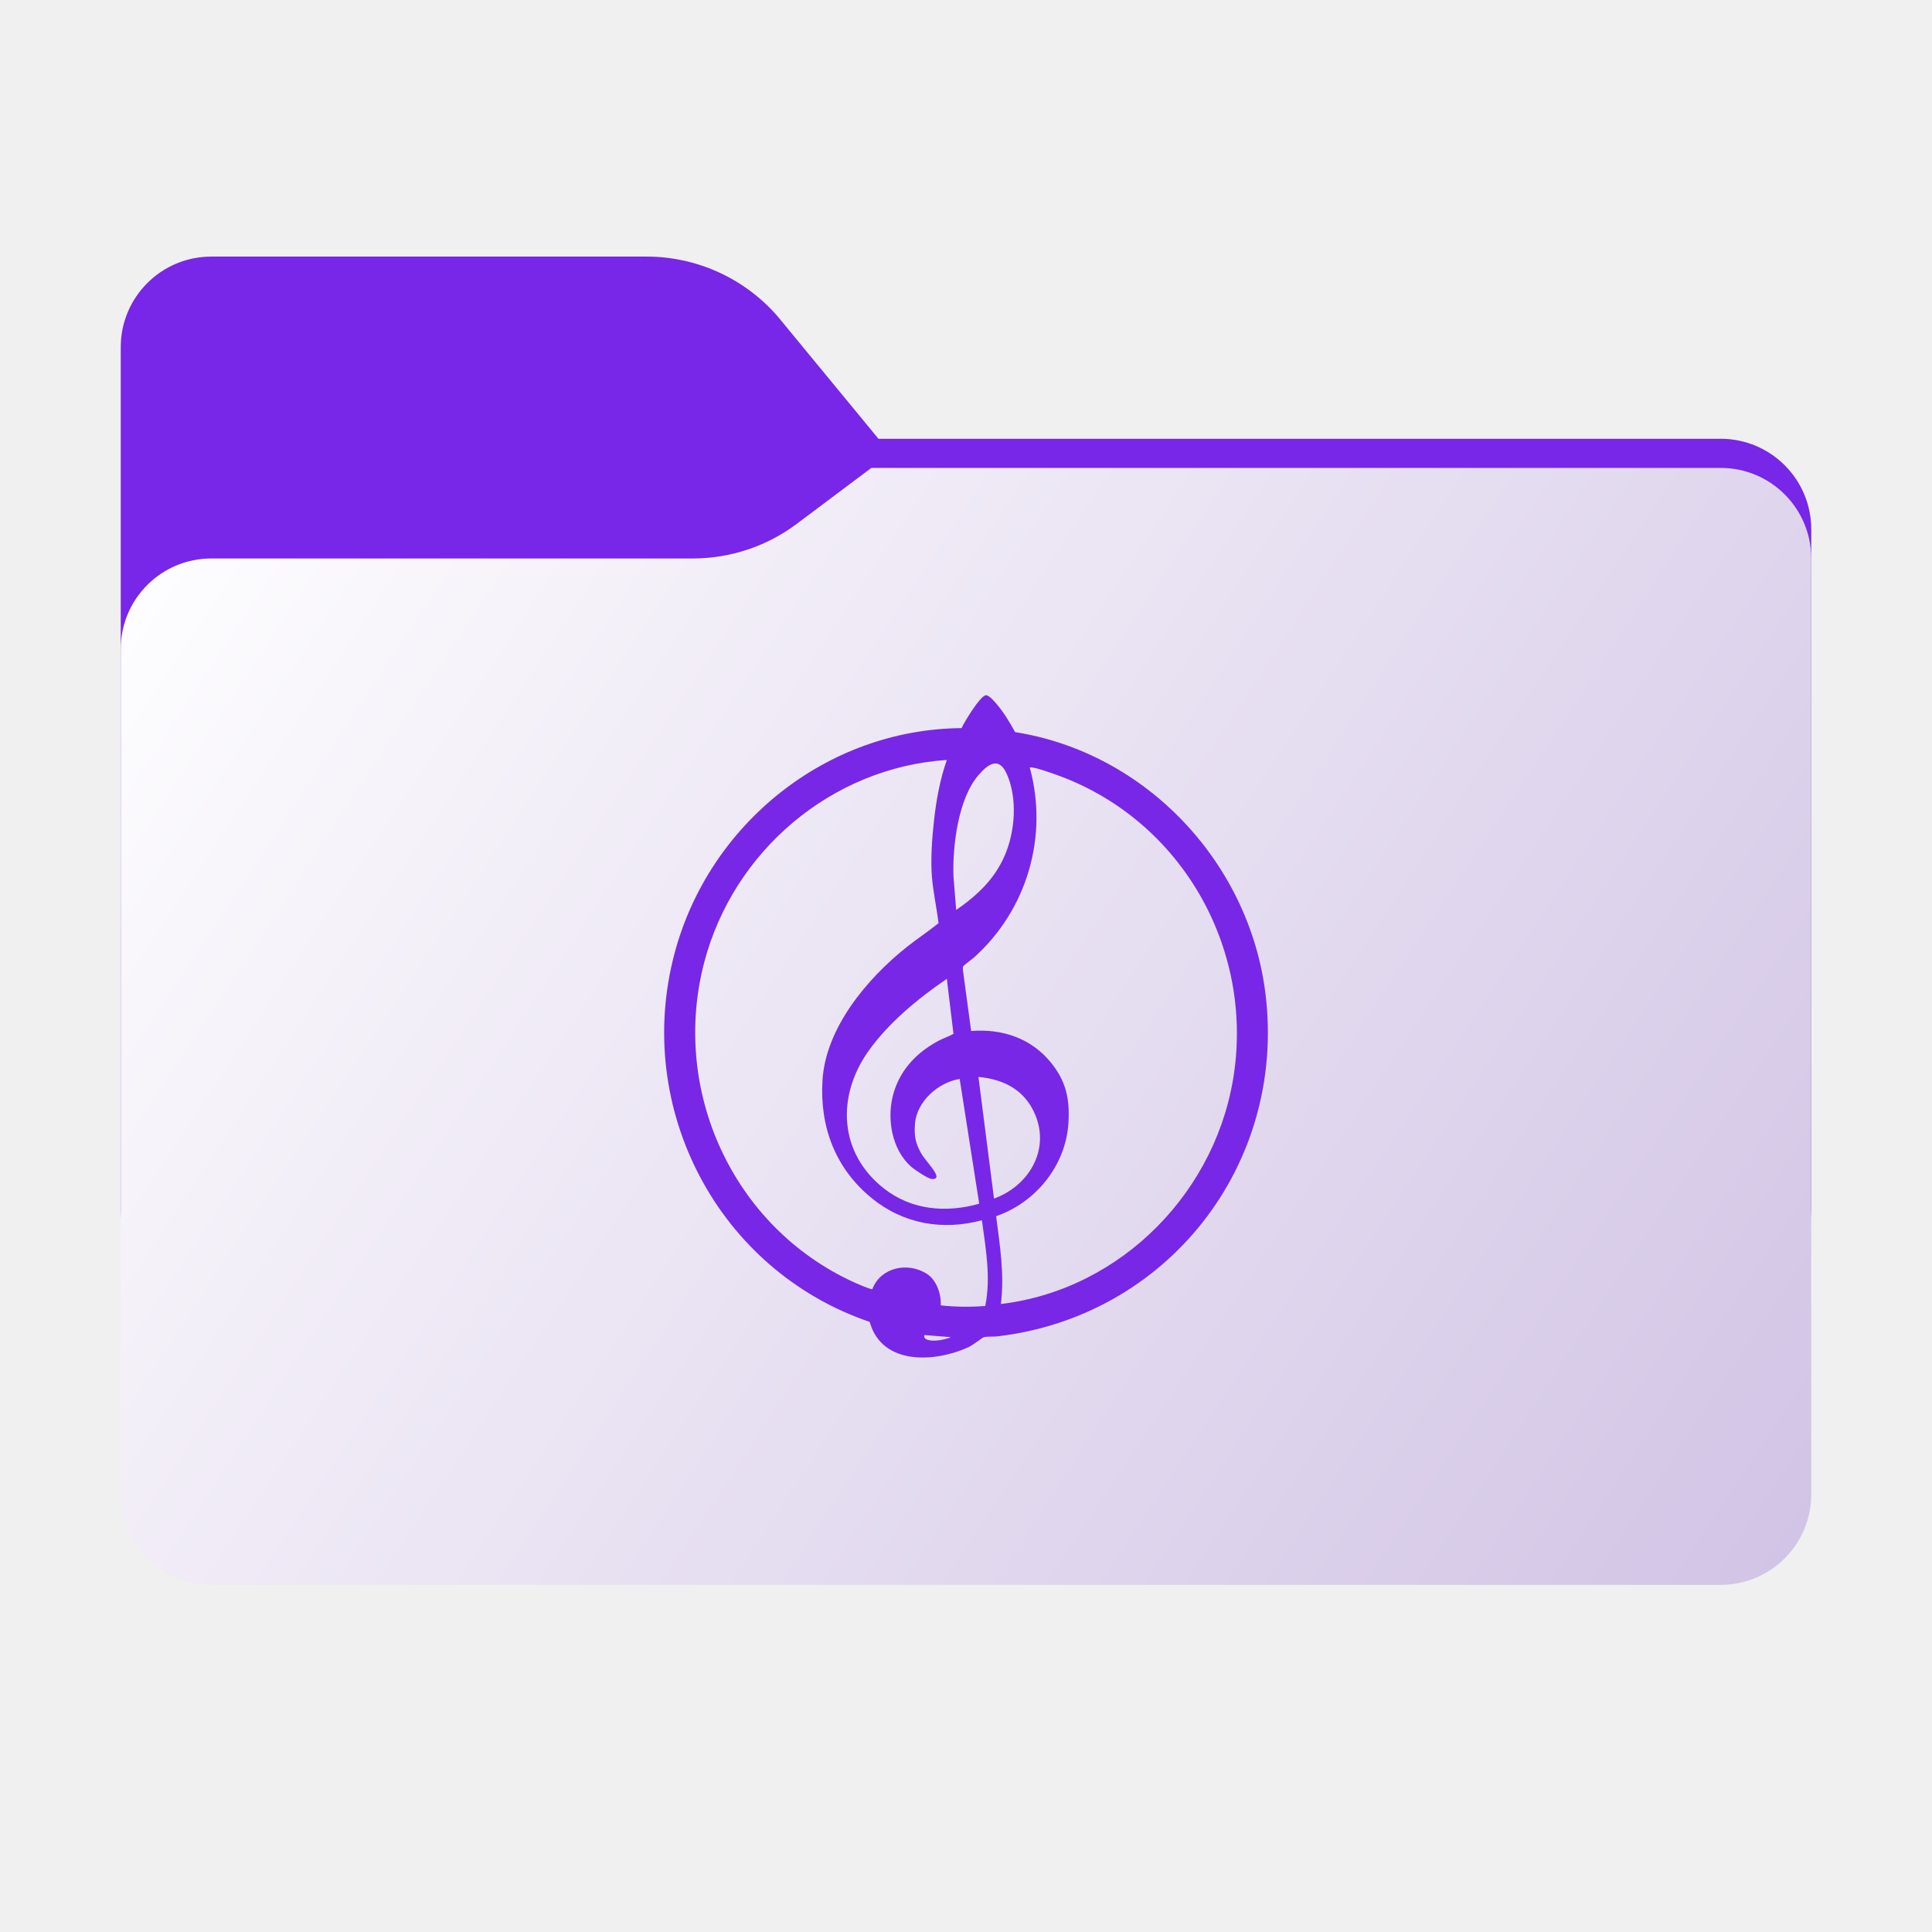
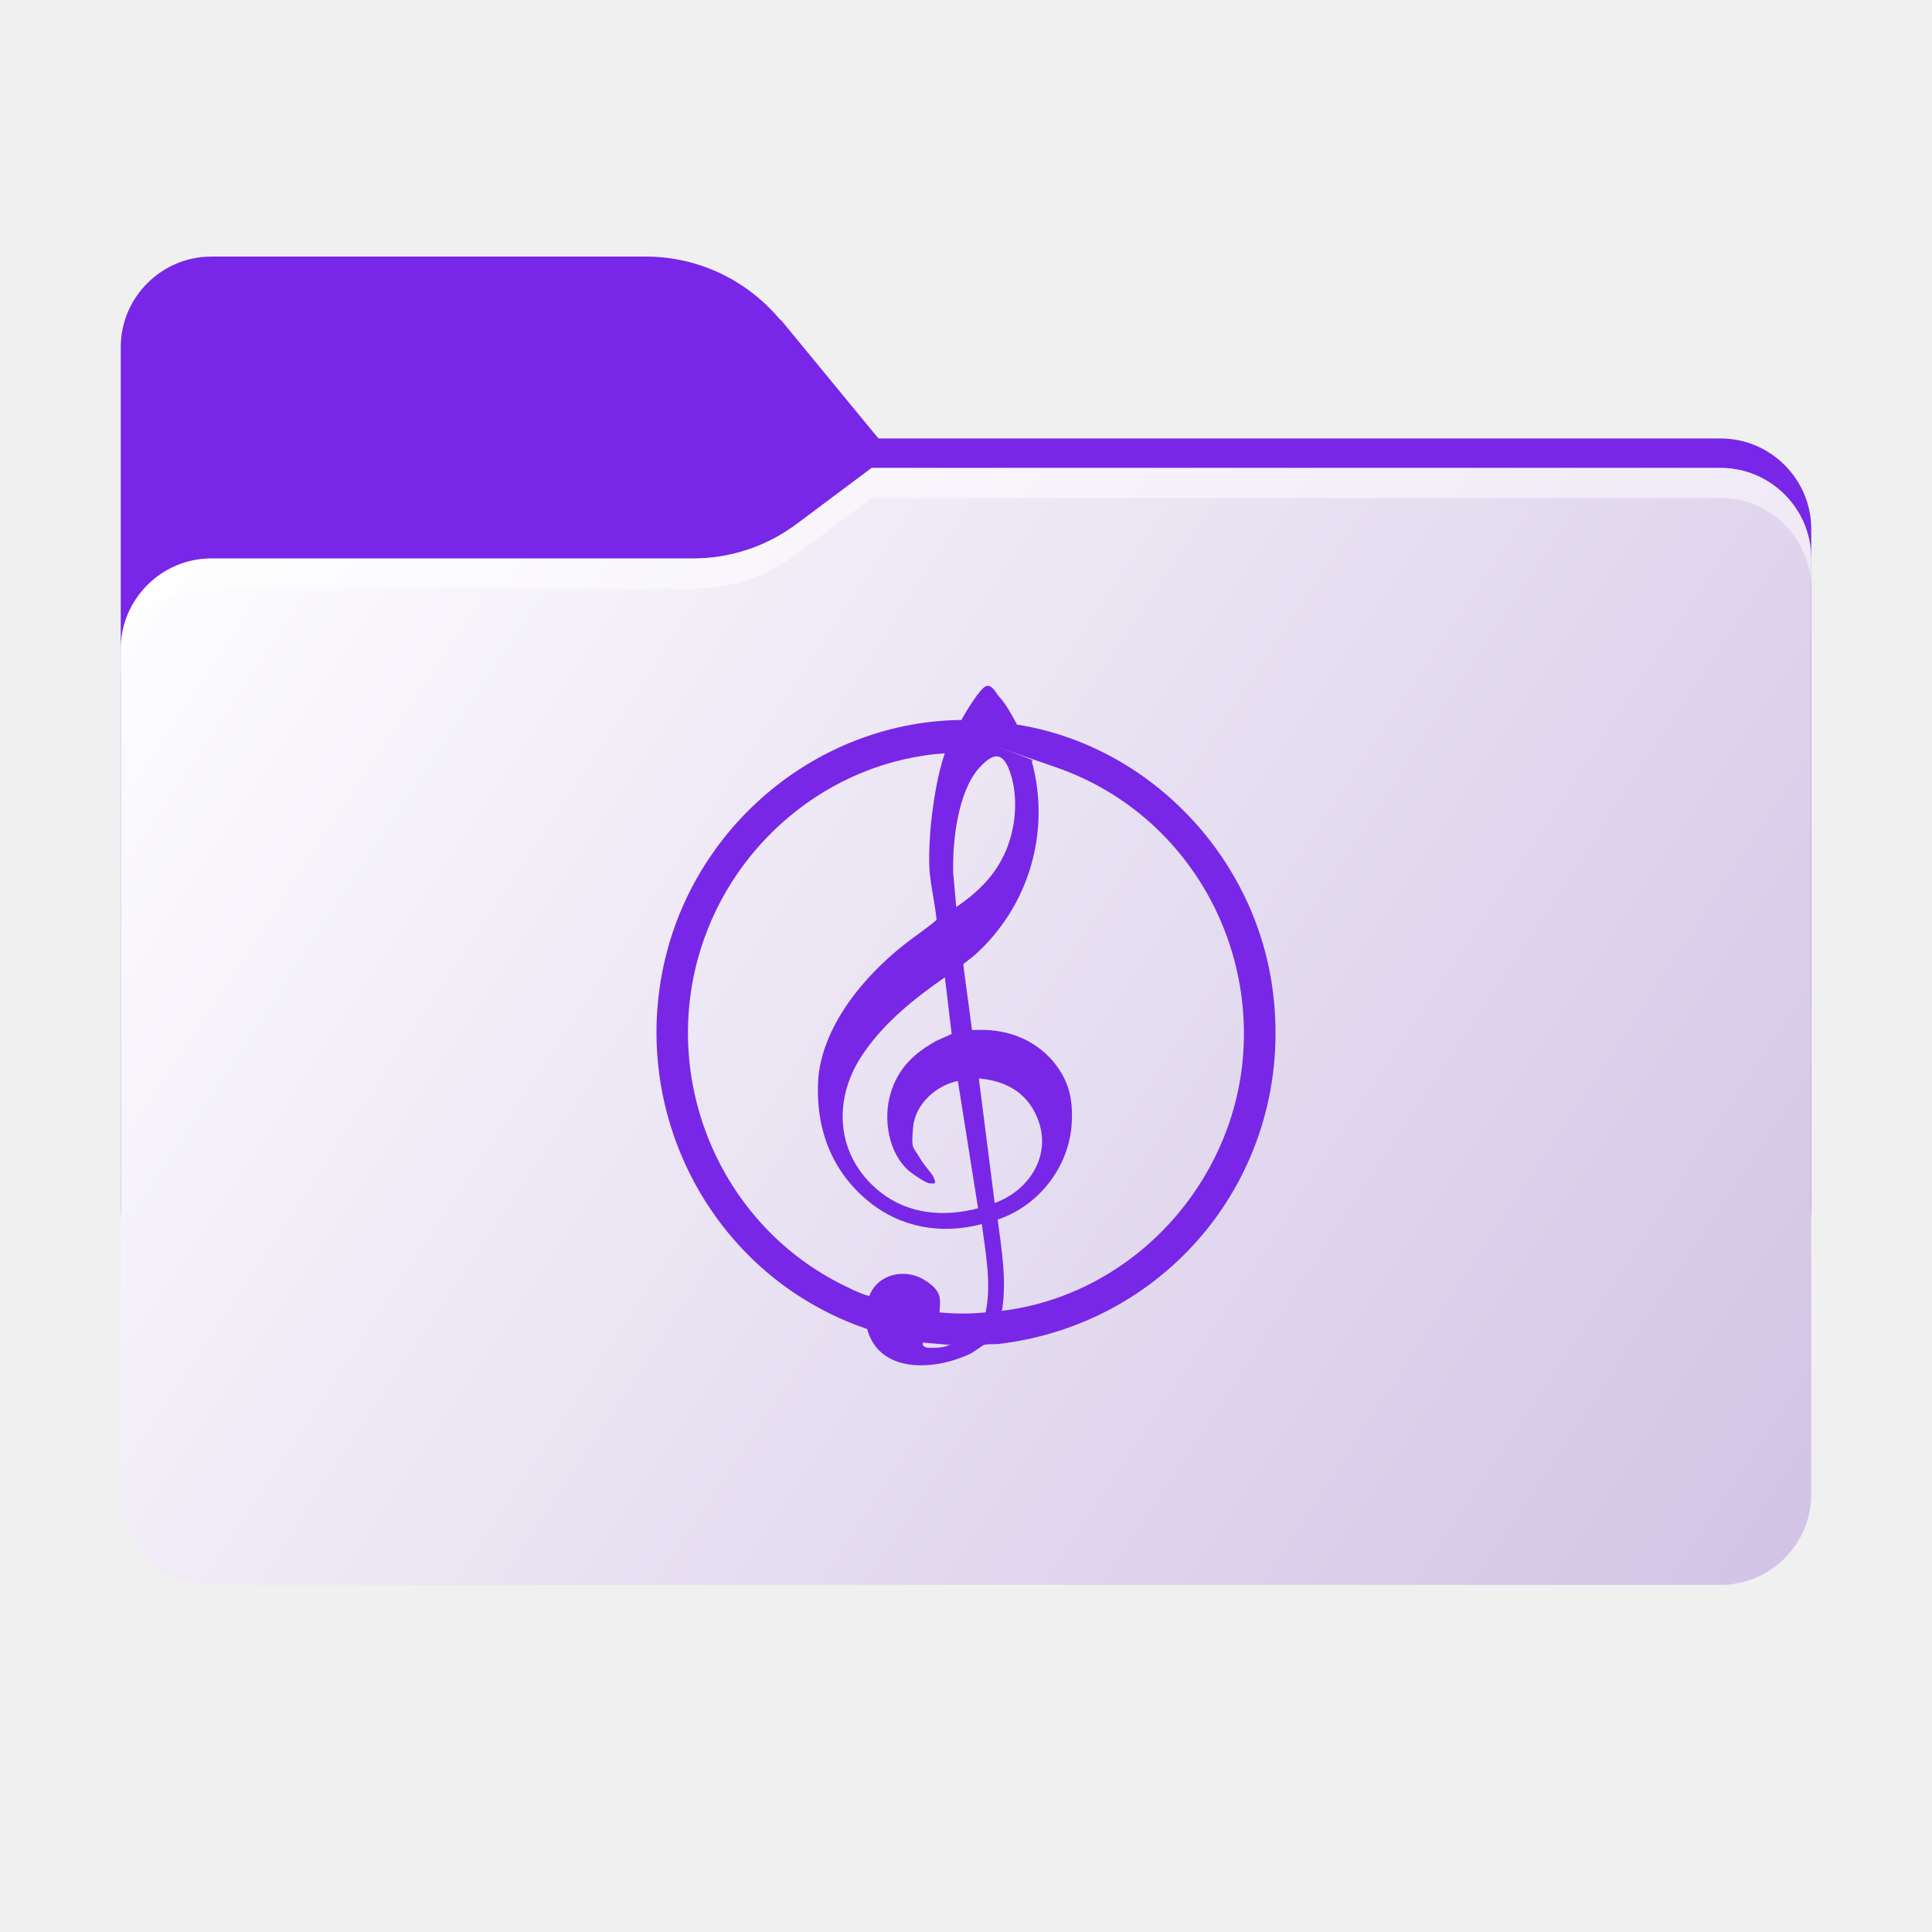
<svg xmlns="http://www.w3.org/2000/svg" version="1.1" viewBox="0 0 256 256">
  <defs>
    <style>
      .st0 {
-         fill: #7827e6;
+         fill: #48178b;
+         opacity: 0;
      }

-       .st1 {
-         mask: url(#mask);
-       }
- 
-       .st2 {
-         fill: #7826e7;
-       }
- 
-       .st2, .st3, .st4, .st5 {
+       .st0, .st1, .st2, .st3, .st4, .st5 {
        fill-rule: evenodd;
      }

      .st6 {
+         fill: #7827e6;
+       }
+ 
+       .st7 {
+         mask: url(#mask);
+       }
+ 
+       .st1 {
+         fill: #7826e7;
+       }
+ 
+       .st8 {
        isolation: isolate;
      }

-       .st3 {
+       .st2 {
        fill: url(#linear-gradient1);
      }

-       .st7 {
+       .st9 {
        mix-blend-mode: multiply;
      }

-       .st4 {
+       .st3 {
        fill-opacity: .3;
      }

-       .st5 {
+       .st4 {
        fill: url(#linear-gradient);
      }
+ 
+       .st5 {
+         fill: #fff;
+         opacity: .5;
+       }
    </style>
-     <linearGradient id="linear-gradient" x1="32.58" y1="239.55" x2="213.35" y2="58.41" gradientTransform="translate(0 258) scale(1 -1)" gradientUnits="userSpaceOnUse">
+     <linearGradient id="linear-gradient" x1="32.6" y1="239.5" x2="213.3" y2="58.4" gradientTransform="translate(0 258) scale(1 -1)" gradientUnits="userSpaceOnUse">
      <stop offset="0" stop-color="#05815d" />
      <stop offset="1" stop-color="#0c575f" />
    </linearGradient>
    <mask id="mask" x="16" y="34" width="225" height="138" maskUnits="userSpaceOnUse">
      <g id="mask0_1939_31356">
-         <path id="path2" class="st5" d="M104.43,42.38c-4.37-5.31-10.88-8.38-17.75-8.38H29c-6.63,0-12,5.37-12,12v114c0,6.63,5.37,12,12,12h200c6.63,0,12-5.37,12-12v-89.86c0-6.63-5.37-12-12-12h-111.6l-12.98-15.76Z" />
+         <path id="path2" class="st4" d="M104.4,42.4c-4.4-5.3-10.9-8.4-17.8-8.4H29c-6.6,0-12,5.4-12,12v114c0,6.6,5.4,12,12,12h200c6.6,0,12-5.4,12-12v-89.9c0-6.6-5.4-12-12-12h-111.6l-13-15.8Z" />
      </g>
    </mask>
    <linearGradient id="linear-gradient1" x1="17" y1="196" x2="241" y2="48" gradientTransform="translate(-1 258) scale(1 -1)" gradientUnits="userSpaceOnUse">
      <stop offset="0" stop-color="#fff" />
      <stop offset="1" stop-color="#d1c3e5" />
    </linearGradient>
  </defs>
-   <g class="st6">
+   <g class="st8">
    <g id="svg38">
-       <path id="path1" class="st2" d="M103.43,42.38c-4.37-5.31-10.88-8.38-17.75-8.38H28c-6.63,0-12,5.37-12,12v114c0,6.63,5.37,12,12,12h200c6.63,0,12-5.37,12-12v-89.86c0-6.63-5.37-12-12-12h-111.6l-12.98-15.76Z" />
-       <g class="st1">
+       <path id="path1" class="st1" d="M103.4,42.4c-4.4-5.3-10.9-8.4-17.8-8.4H28c-6.6,0-12,5.4-12,12v114c0,6.6,5.4,12,12,12h200c6.6,0,12-5.4,12-12v-89.9c0-6.6-5.4-12-12-12h-111.6l-13-15.8Z" />
+       <g class="st7">
        <g id="g4">
-           <g id="g3" class="st7">
-             <path id="path3" class="st4" d="M91.79,74c4.98,0,9.82-1.61,13.8-4.6l9.87-7.4h112.54c6.63,0,12,5.37,12,12v86c0,6.63-5.37,12-12,12H28c-6.63,0-12-5.37-12-12v-74c0-6.63,5.37-12,12-12h63.79Z" />
+           <g id="g3" class="st9">
+             <path id="path3" class="st3" d="M91.8,74c5,0,9.8-1.6,13.8-4.6l9.9-7.4h112.5c6.6,0,12,5.4,12,12v86c0,6.6-5.4,12-12,12H28c-6.6,0-12-5.4-12-12v-74c0-6.6,5.4-12,12-12h63.8Z" />
          </g>
        </g>
      </g>
      <g id="g5">
-         <path id="path4" class="st3" d="M91.79,74c4.98,0,9.82-1.61,13.8-4.6l9.87-7.4h112.54c6.63,0,12,5.37,12,12v124c0,6.63-5.37,12-12,12H28c-6.63,0-12-5.37-12-12v-112c0-6.63,5.37-12,12-12h63.79Z" />
+         <path id="path4" class="st2" d="M91.8,74c5,0,9.8-1.6,13.8-4.6l9.9-7.4h112.5c6.6,0,12,5.4,12,12v124c0,6.6-5.4,12-12,12H28c-6.6,0-12-5.4-12-12v-112c0-6.6,5.4-12,12-12h63.8Z" />
      </g>
-       <path class="st0" d="M134.51,97.01c17.41,2.75,31.11,17.38,33.19,34.82,2.7,22.59-13.06,42.63-35.58,45.25-.44.05-1.43,0-1.77.11-.19.06-1.48,1.07-2,1.31-4.45,2.04-11.49,2.47-13.11-3.34-20.07-6.83-31.34-28.28-25.85-48.87,4.56-17.12,20.15-29.67,38.02-29.81.37-.82,2.44-4.24,3.21-4.36.42-.07,1.27.96,1.54,1.29.93,1.1,1.65,2.36,2.35,3.6ZM125.45,100.7c-15.29,1.01-28.29,12.1-32.14,26.83-4.44,16.99,3.81,35,19.72,42.32.33.15,2.38,1.07,2.56.96,1.11-2.87,4.62-3.62,7.15-2.07,1.35.83,1.99,2.7,1.91,4.23,1.96.21,3.93.23,5.9.08.77-3.73.06-7.63-.44-11.36-5.23,1.4-10.44.49-14.64-2.96-4.77-3.91-6.85-9.38-6.49-15.53.4-7.01,5.98-13.61,11.24-17.77,1.35-1.07,2.8-2.02,4.14-3.1-.24-2.01-.7-4.07-.87-6.08-.2-2.37.01-5.22.28-7.6.3-2.68.79-5.39,1.69-7.94ZM126.7,120.58c2.8-1.95,5.1-4.09,6.46-7.28s1.66-7.5.27-10.69c-1.04-2.4-2.48-1.41-3.78.1-2.7,3.14-3.45,9.42-3.31,13.44l.36,4.43ZM132.61,172.79c16.06-1.91,28.88-15.1,30.97-31.04,2.24-17.05-7.64-33.52-23.85-39.17-.76-.26-2.31-.83-3.05-.89-.08,0-.22-.04-.22.05,2.49,9.16-.41,18.88-7.43,25.16-.23.2-1.31,1-1.39,1.12-.09.16-.04.4-.04.58l1.08,8.01c4.08-.32,7.89.93,10.52,4.12,2.06,2.5,2.57,4.87,2.37,8.1-.35,5.6-4.33,10.52-9.58,12.32.5,3.85,1.12,7.75.63,11.64ZM127.14,142.97c-2.83.47-5.67,2.97-5.9,5.94-.12,1.56.05,2.58.83,3.93.48.83,1.67,2.04,1.96,2.79.19.5-.11.62-.58.59-.5-.04-2.16-1.16-2.6-1.53-2.76-2.31-3.43-6.69-2.4-10.01.96-3.09,3.12-5.28,5.93-6.78.64-.34,1.35-.57,1.96-.91l-.88-7.29c-3.79,2.59-7.69,5.79-10.37,9.55-4.27,6-3.95,13.54,2.05,18.24,3.66,2.86,8.21,3.25,12.61,2.01l-2.59-16.55ZM131.71,158.82c4.55-1.65,7.46-6.37,5.45-11.14-1.36-3.23-4.11-4.67-7.51-4.98l2.06,16.12ZM125.89,177.17l-3.4-.27c-.17.51.43.67.85.72.7.08,1.63-.08,2.3-.3.09-.03.27-.02.25-.15Z" />
+       <path class="st0" d="M16,194v4c0,6.6,5.4,12,12,12h200c6.6,0,12-5.4,12-12v-4c0,6.6-5.4,12-12,12H28c-6.6,0-12-5.4-12-12Z" />
+       <path class="st5" d="M105.6,69.4c-4,3-8.8,4.6-13.8,4.6H28c-6.6,0-12,5.4-12,12v4c0-6.6,5.4-12,12-12h63.8c5,0,9.8-1.6,13.8-4.6l9.9-7.4h112.5c6.6,0,12,5.4,12,12v-4c0-6.6-5.4-12-12-12h-112.5l-9.9,7.4Z" />
+       <path class="st6" d="M134.7,96c17.8,2.8,31.9,17.8,34,35.7,2.8,23.2-13.4,43.7-36.5,46.4-.5,0-1.5,0-1.8.1s-1.5,1.1-2.1,1.3c-4.6,2.1-11.8,2.5-13.4-3.4-20.6-7-32.1-29-26.5-50.1,4.7-17.6,20.7-30.4,39-30.6.4-.8,2.5-4.3,3.3-4.5s1.3,1,1.6,1.3c1,1.1,1.7,2.4,2.4,3.7ZM125.4,99.8c-15.7,1-29,12.4-33,27.5-4.6,17.4,3.9,35.9,20.2,43.4.3.2,2.4,1.1,2.6,1,1.1-2.9,4.7-3.7,7.3-2.1s2,2.8,2,4.3c2,.2,4,.2,6.1,0,.8-3.8,0-7.8-.5-11.7-5.4,1.4-10.7.5-15-3-4.9-4-7-9.6-6.7-15.9.4-7.2,6.1-14,11.5-18.2,1.4-1.1,2.9-2.1,4.2-3.2-.2-2.1-.7-4.2-.9-6.2s0-5.4.3-7.8.8-5.5,1.7-8.1ZM126.7,120.2c2.9-2,5.2-4.2,6.6-7.5s1.7-7.7.3-11c-1.1-2.5-2.5-1.4-3.9.1-2.8,3.2-3.5,9.7-3.4,13.8l.4,4.5ZM132.7,173.7c16.5-2,29.6-15.5,31.8-31.8,2.3-17.5-7.8-34.4-24.5-40.2s-2.4-.9-3.1-.9-.2,0-.2,0c2.6,9.4-.4,19.4-7.6,25.8-.2.2-1.3,1-1.4,1.1s0,.4,0,.6l1.1,8.2c4.2-.3,8.1,1,10.8,4.2,2.1,2.6,2.6,5,2.4,8.3-.4,5.7-4.4,10.8-9.8,12.6.5,3.9,1.2,7.9.6,11.9ZM127.1,143.2c-2.9.5-5.8,3-6.1,6.1s0,2.6.8,4,1.7,2.1,2,2.9-.1.6-.6.6-2.2-1.2-2.7-1.6c-2.8-2.4-3.5-6.9-2.5-10.3s3.2-5.4,6.1-7c.7-.3,1.4-.6,2-.9l-.9-7.5c-3.9,2.7-7.9,5.9-10.6,9.8-4.4,6.1-4,13.9,2.1,18.7,3.7,2.9,8.4,3.3,12.9,2.1l-2.7-17ZM131.8,159.4c4.7-1.7,7.7-6.5,5.6-11.4-1.4-3.3-4.2-4.8-7.7-5.1l2.1,16.5ZM125.8,178.2l-3.5-.3c-.2.5.4.7.9.7.7,0,1.7,0,2.4-.3s.3,0,.3-.2Z" />
    </g>
  </g>
</svg>
